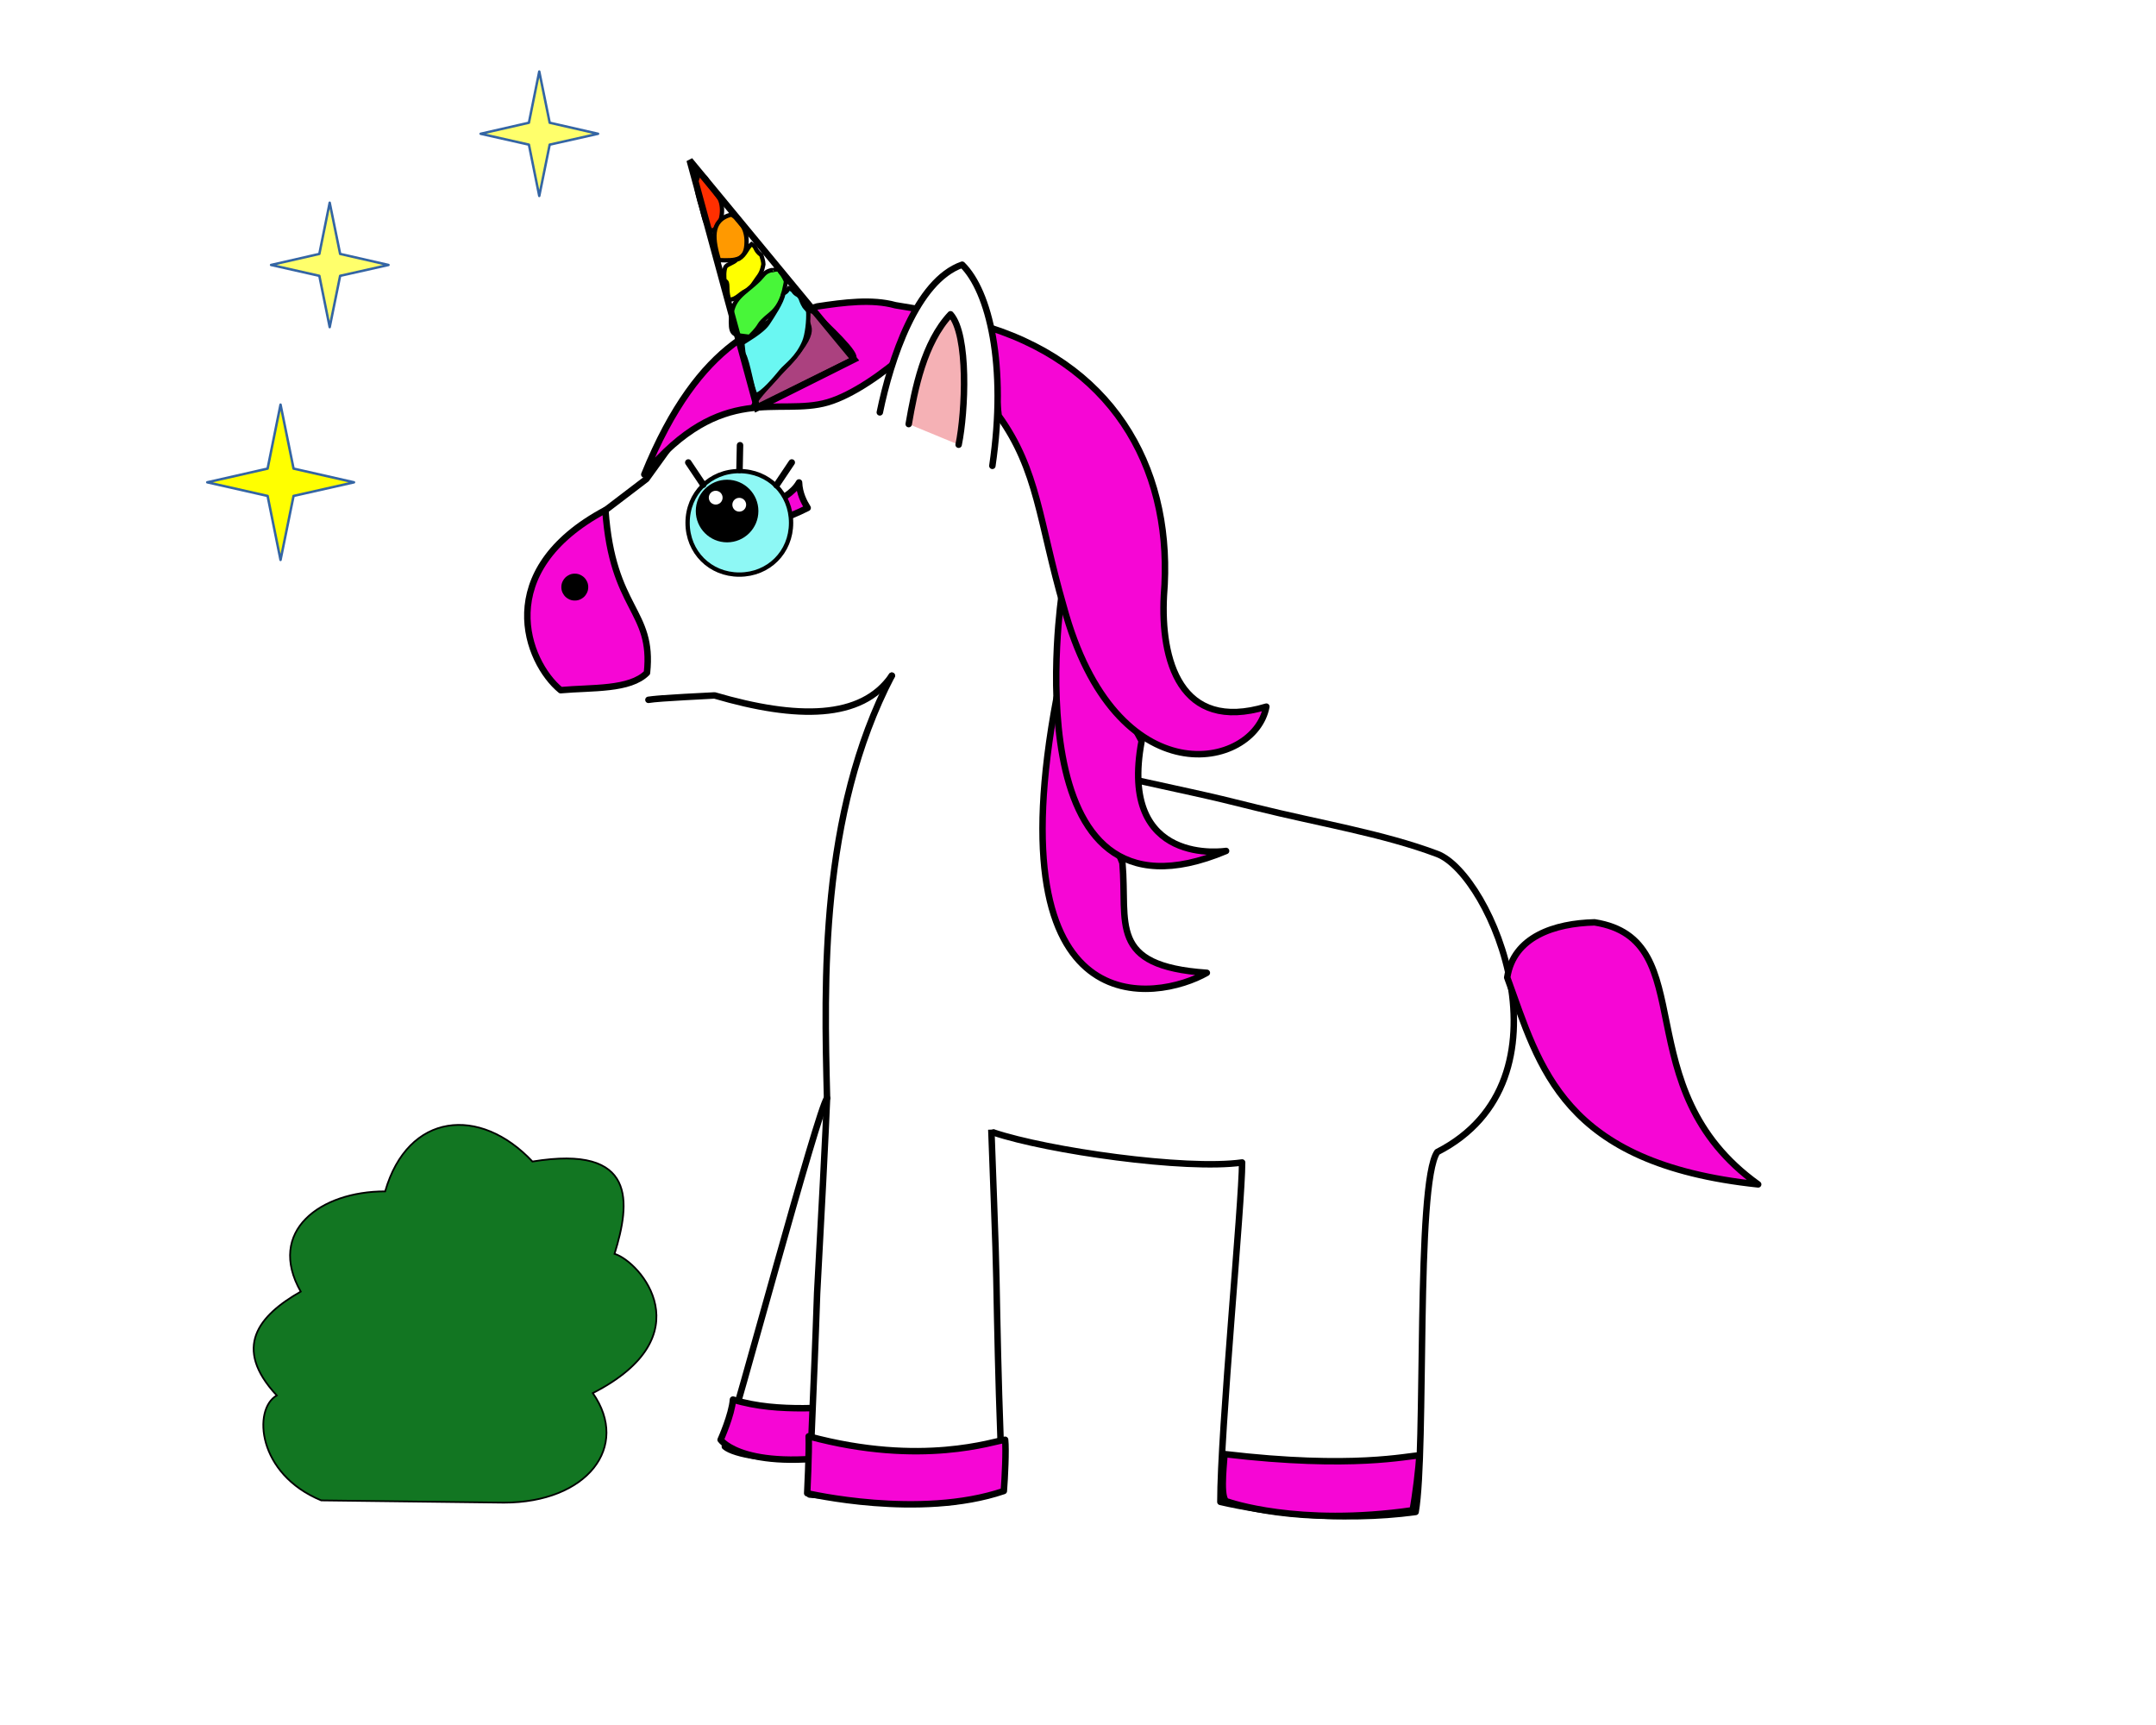
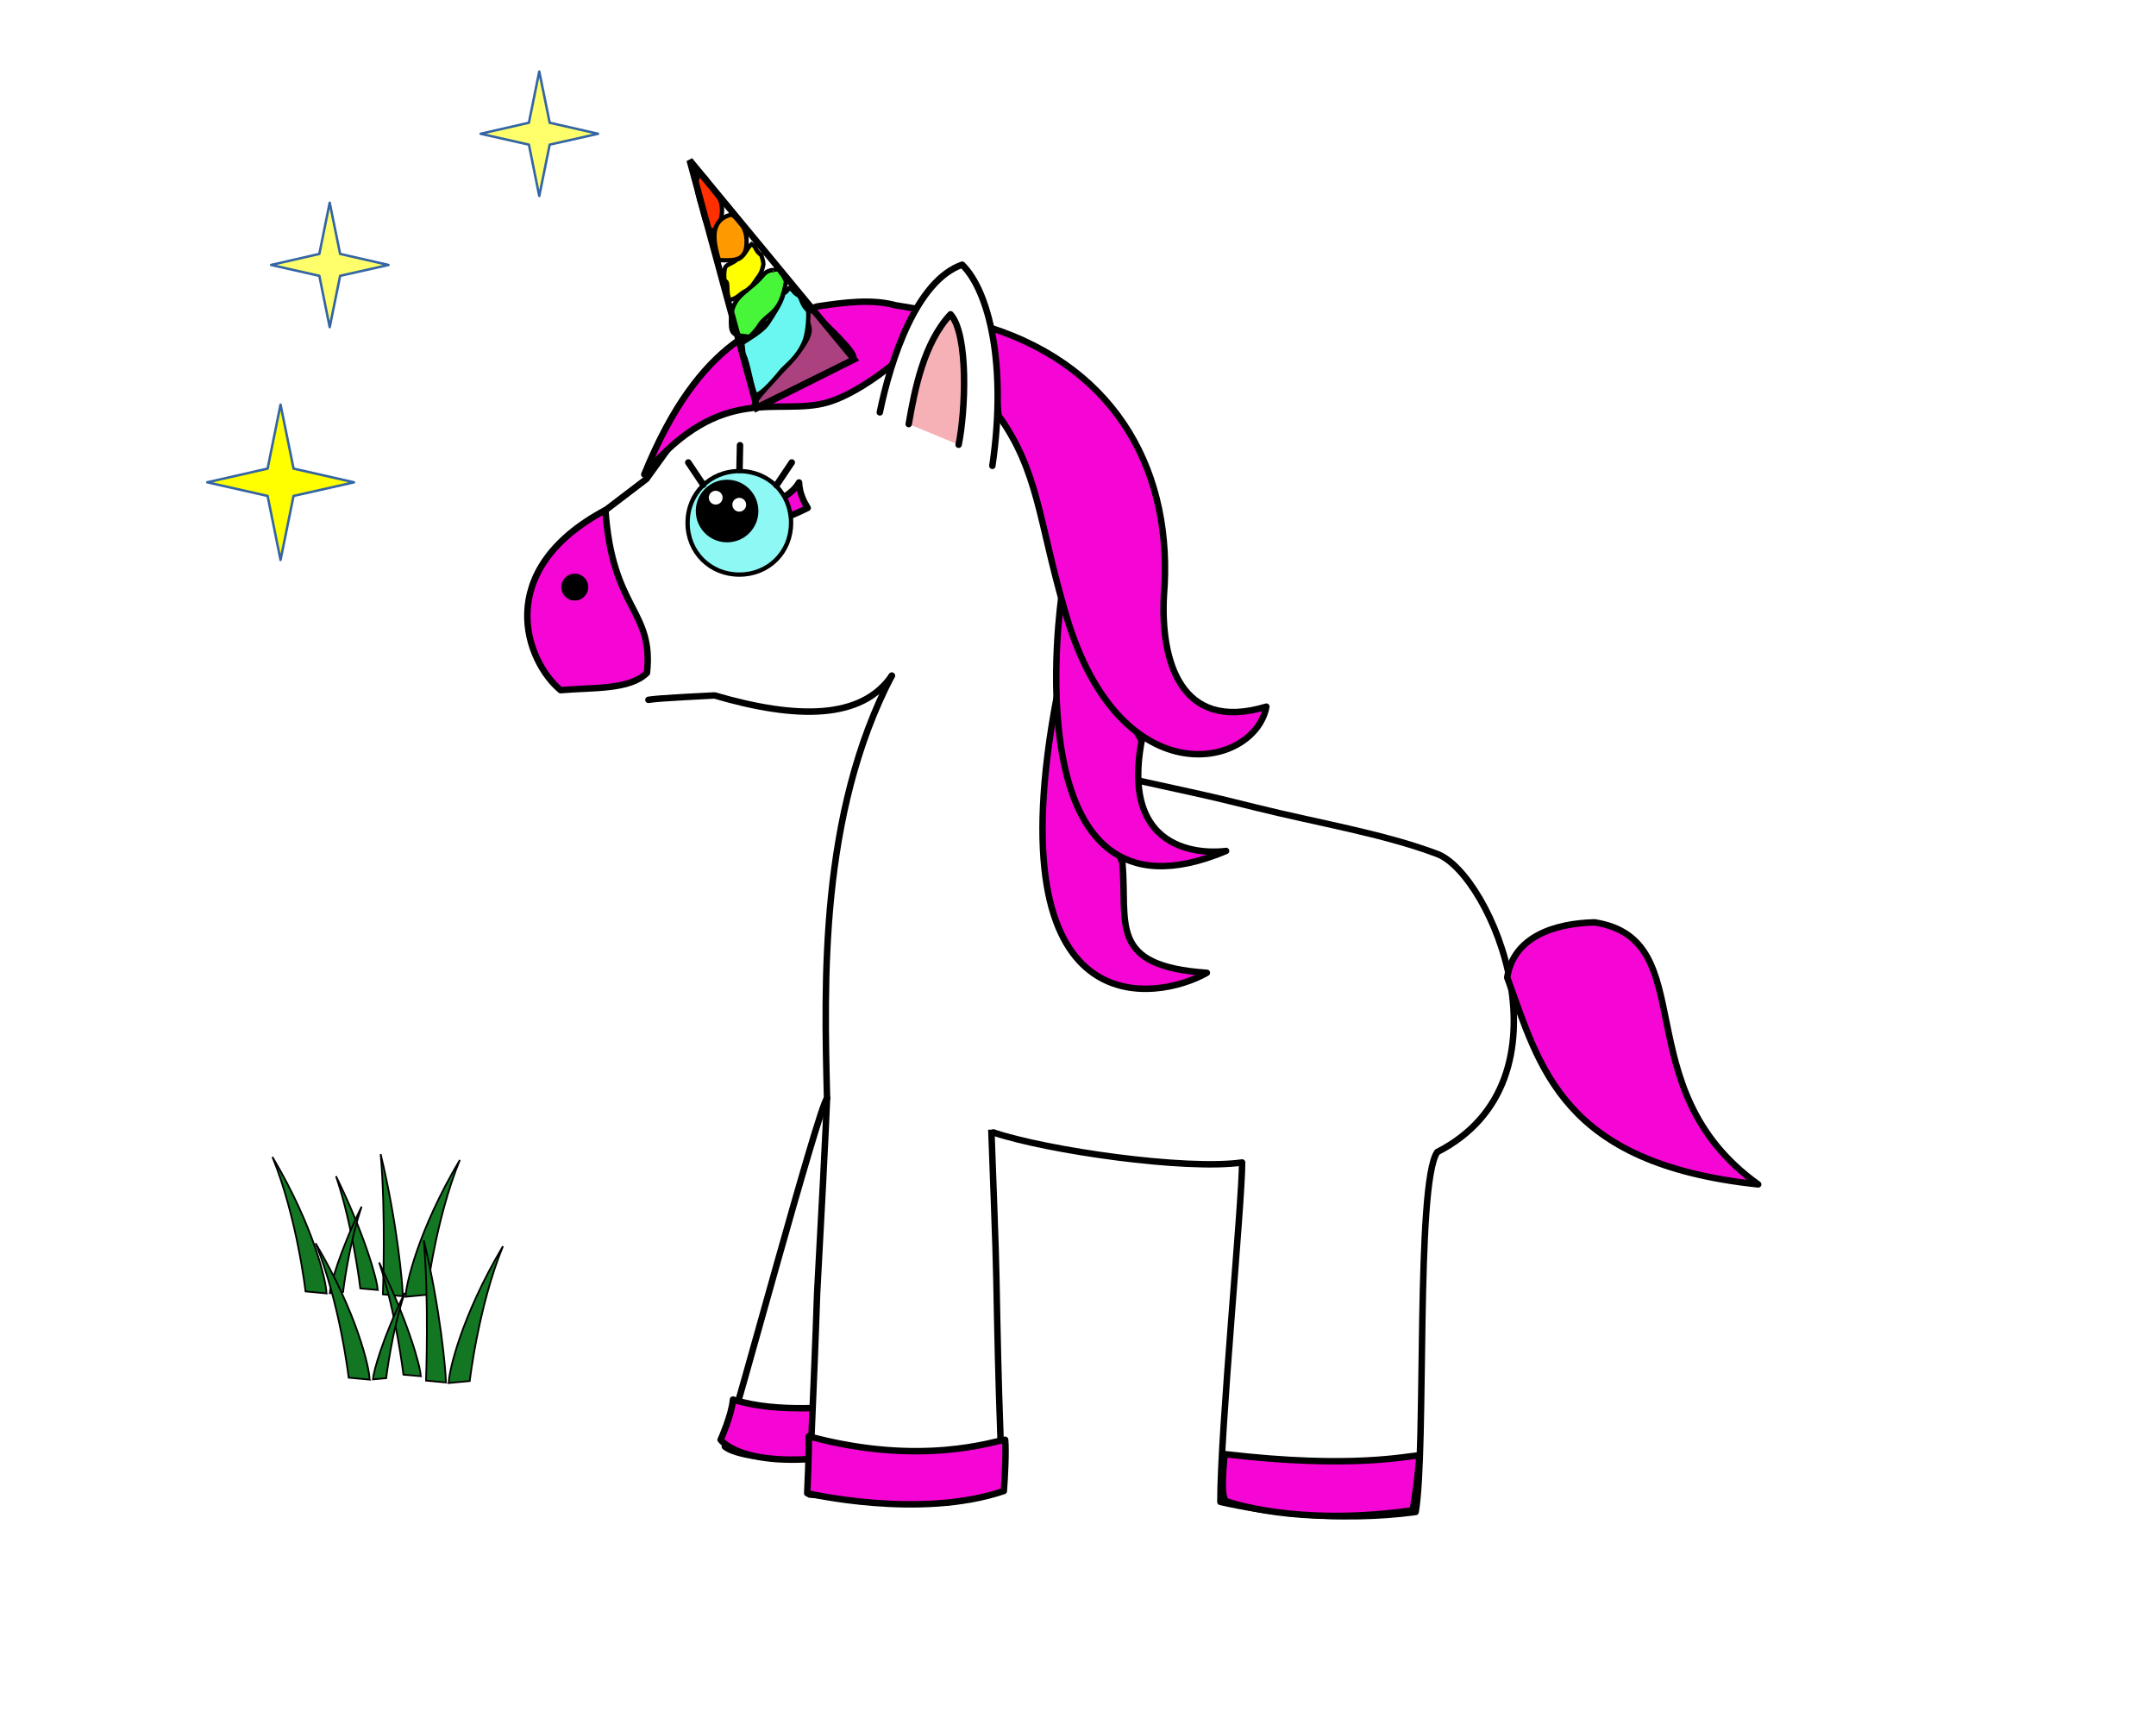
<svg xmlns="http://www.w3.org/2000/svg" xmlns:xlink="http://www.w3.org/1999/xlink" version="1.2" width="250mm" height="200mm" viewBox="0 0 25000 20000" preserveAspectRatio="xMidYMid" fill-rule="evenodd" stroke-width="28.222" stroke-linejoin="round" xml:space="preserve">
  <style>
    path.line {
	fill:none;
	stroke:rgb(0,0,0);
	stroke-width:75;
	stroke-linejoin:round;
	stroke-linecap:round;
    }
    path.line-butt {
	fill:none;
	stroke:rgb(0,0,0);
	stroke-width:75;
	stroke-linejoin:round;
	stroke-linecap:butt;
    }
    path.line_white_fill {
	fill:rgb(255,255,255);
	stroke:rgb(0,0,0);
	stroke-width:75;
	stroke-linejoin:round;
    }
    path.eyeline {
	fill:none;
	stroke:rgb(0,0,0);
	stroke-width:50;
	stroke-linejoin:round;
    }
    path.fill {
	fill:rgb(246,6,213);
	stroke:rgb(0,0,0);
	stroke-width:75;
	stroke-linejoin:round;
    }
    .dl {
	fill:none;
	stroke:red;
	stroke-width:20;
	stroke-linejoin:round;
    }
    path.germ {
	fill:rgb(153,221,255);
	stroke:rgb(0,0,0);
	stroke-width:25;
	stroke-linejoin:round;
    }
    path.grass {
        fill:rgb(18,118,34);
        stroke:rgb(0,0,0);
        stroke-width:20;
        stroke-linejoin:miter;
    }
    path.clear {
	fill:rgb(255,255,255);
        stroke:none;
    }
    path.flower {
        fill:rgb(255,215,215);
        stroke:rgb(0,0,0);
        stroke-width:20;
        stroke-linejoin:round;
    }
    path.eye2 {
        fill:rgb(142,248,245);
        stroke:none;
    }
    .eyeball {
        fill:rgb(0,0,0);
        stroke:rgb(0,0,0);
        stroke-width:20;
        stroke-linejoin:miter;
    }
    .glare {
        fill:rgb(255,255,255);
        stroke:rgb(0,0,0);
        stroke-width:20;
        stroke-linejoin:miter;
    }
    path.butterfly {
        fill:rgb(0,235,255);
        stroke:rgb(0,0,0);
        stroke-width:15;
        stroke-linejoin:miter;
    }
    path.bline {
        fill:none;
        stroke:rgb(255,255,255);
        stroke-width:25;
        stroke-linejoin:round
    }
    .bcircle {
        fill:rgb(185,150,255);
        stroke:none;
    }
    path.bbody {
        fill:rgb(65,15,0);
        stroke:rgb(0,0,0);
        stroke-width:15;
        stroke-linejoin:miter;
    }
    path.trunk {
        fill:rgb(117,51,19);
        stroke:rgb(0,0,0);
        stroke-width:20;
        stroke-linejoin:miter;
    }
  </style>
  <g id="stars">
    <g id="star1">
      <path id="star1off" style="display:none" fill="rgb(255,255,107)" stroke="rgb(52,101,164)" d="M 2573,5592 L 3133,5464 3253,4870 3374,5464 3935,5592 3374,5718 3253,6313 3133,5718 2573,5592 Z" />
      <path id="star1on" fill="rgb(255,255,0)" stroke="rgb(52,101,164)" d="M 2403,5592 L 3103,5433 3253,4691 3404,5433 4105,5592 3404,5750 3253,6492 3103,5750 2403,5592 Z" />
    </g>
    <g id="star2">
      <path id="star2off" fill="rgb(255,255,107)" stroke="rgb(52,101,164)" d="M 3143,3072 L 3703,2944 3823,2350 3944,2944 4505,3072 3944,3198 3823,3793 3703,3198 3143,3072 Z" />
      <path id="star2on" style="display:none" fill="rgb(255,255,0)" stroke="rgb(52,101,164)" d="M 2973,3072 L 3673,2913 3823,2171 3974,2913 4675,3072 3974,3230 3823,3972 3673,3230 2973,3072 Z" />
    </g>
    <g id="star3">
      <path id="star3off" fill="rgb(255,255,107)" stroke="rgb(52,101,164)" d="M 5573,1551 L 6133,1423 6253,829 6374,1423 6935,1551 6374,1677 6253,2272 6133,1677 5573,1551 Z" />
      <path id="star3on" style="display:none" fill="rgb(255,255,0)" stroke="rgb(52,101,164)" d="M 5403,1551 L 6103,1392 6253,650 6404,1392 7105,1551 6404,1709 6253,2451 6103,1709 5403,1551 Z" />
    </g>
  </g>
  <g id="body">
    <g id="body-rotate" transform-origin="13994 11279">
      <g>
        <path id="body_contour" class="line" d="M 12376,8868 C 13935,9215 13907,9198 14572,9365 15283,9542 16037,9664 16666,9901 17297,10140 18300,12523 16666,13357 16414,13716 16540,16815 16415,17530 15534,17650 14655,17530 14151,17413 14151,16576 14403,13955 14403,13478 13744,13571 12146,13340 11522,13131" />
        <path id="body_contour_t" style="display:none" d="M 12376,8868 C 13935,9215 13907,9198 14572,9365 15283,9542 16037,9664 16666,9901 17297,10140 18300,12523 16666,13357 16414,13716 16540,16815 16415,17530 15534,17650 14655,17530 14151,17413 14151,16576 14403,13955 14403,13478 13744,13571 12146,13340 11522,13131" />
        <path id="back_hoof" transform-origin="15530 13400" class="fill" d="M 16380,17510 C 16409,17365 16456,16994 16457,16875 16331,16875 15695,17036 14199,16859 14186,17037 14145,17411 14237,17411 14237,17411 15048,17703 16380,17510 Z" />
      </g>
      <path id="tail_1" style="display:none" class="fill" d="M 17475,11332 C 17548,10858 18025,10704 18488,10692 19753,10892 20175,12453 18223,14555 18403,12292 17855,12372 17475,11332 Z" />
      <path id="tail_3" class="fill" transform-origin="15530 13400" d="M 17477,11333 C 17550,10859 18028,10705 18490,10694 19755,10894 18825,12613 20387,13732 18109,13492 17857,12373 17477,11333 Z" />
      <path id="tail_3_t" style="display:none" class="fill" d="M 17477,11333 C 17550,10859 18028,10705 18490,10694 19755,10894 18825,12613 20387,13732 18109,13492 17857,12373 17477,11333 Z" />
      <path id="tail_sneeze" style="display:none" class="fill" d="M 17477,11333 C 17550,10859 18028,10705 18490,10694 19755,10894 19962,11343 21709,11562 18610,13202 17857,12373 17477,11333 Z" />
      <g id="front_hoofs" transform-origin="15530 13400">
        <path id="hit" style="display:none" transform-origin="10470 17355" class="line" d="M 11274,17255 C 11153,17207 11101,17159 11119,17112 10928,17137 10704,17152 10461,17152 10219,17152 9994,17137 9804,17112 9787,17112 9787,17112 9787,17112 9804,17159 9752,17211 9631,17255 9527,17299 9337,17332 9147,17355 L 9147,17355 C 9147,17358 9147,17358 9147,17358 9354,17380 9527,17413 9631,17454 9752,17498 9804,17550 9804,17594 9804,17598 9804,17598 9804,17598 L 9804,17598 C 9994,17572 10219,17557 10461,17557 10704,17557 10928,17572 11119,17598 L 11119,17598 C 11101,17550 11153,17502 11274,17454 11396,17410 11586,17377 11794,17355 L 11794,17355 C 11586,17332 11396,17299 11274,17255 L 11274,17255 Z" />
        <path id="hit_t" style="display:none" transform-origin="10470 17355" class="line" d="M 11274,17255 C 11153,17207 11101,17159 11119,17112 10928,17137 10704,17152 10461,17152 10219,17152 9994,17137 9804,17112 9787,17112 9787,17112 9787,17112 9804,17159 9752,17211 9631,17255 9527,17299 9337,17332 9147,17355 L 9147,17355 C 9147,17358 9147,17358 9147,17358 9354,17380 9527,17413 9631,17454 9752,17498 9804,17550 9804,17594 9804,17598 9804,17598 9804,17598 L 9804,17598 C 9994,17572 10219,17557 10461,17557 10704,17557 10928,17572 11119,17598 L 11119,17598 C 11101,17550 11153,17502 11274,17454 11396,17410 11586,17377 11794,17355 L 11794,17355 C 11586,17332 11396,17299 11274,17255 L 11274,17255 Z" />
        <path id="hit1" style="display:none" class="line" d="M 12278,17126 C 12014,17022 11901,16918 11939,16814 11525,16870 11035,16902 10508,16902 9981,16902 9492,16870 9077,16814 9040,16814 9040,16814 9040,16814 9077,16918 8964,17030 8701,17126 8475,17222 8061,17294 7647,17342 L 7647,17342 C 7647,17350 7647,17350 7647,17350 8098,17398 8475,17470 8701,17558 8964,17654 9077,17766 9077,17862 9077,17871 9077,17871 9077,17871 L 9077,17871 C 9492,17814 9981,17782 10508,17782 11035,17782 11525,17814 11939,17871 L 11939,17871 C 11901,17766 12014,17662 12278,17558 12541,17462 12956,17390 13408,17342 L 13408,17342 C 12956,17294 12541,17222 12278,17126 L 12278,17126 Z" />
        <path id="hoof_right_line" class="line" d="M 9590,12732 C 9484,12865 8531,16415 8405,16772 8509,16863 8958,16947 9331,16865 9363,16436 9331,17056 9359,16403" />
        <path id="hoof_right" class="fill" d="M 9990,16839 C 9998,16549 9961,16621 9934,16322 9645,16294 9049,16396 8499,16227 8486,16403 8356,16693 8356,16693 8356,16693 8636,17093 9990,16839 Z" />
        <path id="hoof_left_line" class="line_white_fill" d="M 9590,12732 C 9580,13022 9514,14292 9475,14993 9436,16156 9387,17028 9388,17328 11052,17465 10909,17465 11626,17274 11588,16403 11575,15877 11562,15256 11549,14555 11549,14555 11495,13097" />
        <path id="hoof_left_line_2" style="display:none" class="line" d="M 9590,12732 C 9580,13022 9514,14292 9475,14993 9436,16156 9387,17028 9388,17328 11052,17465 10909,17465 11626,17274 11588,16403 11575,15877 11562,15256 11549,14555 11549,14555 11495,13097" />
        <path id="hoof_left_line_3" style="display:none" class="line" d="M 9590,12732 C 9516,12790 9152,13660 9102,14736 9052,15811 10667,16887 10651,17075 11805,16437 11716,16293 12373,15715 11712,14818 11570,14899 11226,14437 11140,13729 11368,13729 11495,13097" />
        <path id="hoof_left" transform-origin="11495 13097" class="fill" d="M 11640,17287 C 11652,17140 11668,16811 11655,16693 11531,16705 10694,17009 9377,16653 9384,16830 9360,17313 9360,17313 9360,17313 10664,17619 11640,17287 Z" />
        <path id="hoof_left_t" style="display:none" class="fill" d="M 11640,17287 C 11652,17140 11668,16811 11655,16693 11531,16705 10694,17009 9377,16653 9384,16830 9360,17313 9360,17313 9360,17313 10664,17619 11640,17287 Z" />
        <path id="hoof_left_t_end" style="display:none" class="fill" d="M 12375,15649 C 12282,15529 12067,15269 11976,15188 11890,15273 11462,16021 10216,16562 10343,16693 10657,17076 10657,17076 10657,17076 11860,16504 12375,15649 Z" />
      </g>
    </g>
  </g>
  <g id="head">
    <path id="contour" class="line" d="M 10341,7834 C 9502,9441 9557,11390 9590,12732" />
    <path id="contour_t0" class="line" style="display:none" d="M 10341,7834 C 9502,9441 9557,11390 9590,12732" />
    <path id="back" class="line-butt" d="M 12376,8868 C 12376,8868 12376,8868 12376,8868" />
    <path id="back_t0" style="display:none" d="M 12376,8868 C 12376,8868 12376,8868 12376,8868" />
    <path id="back_t1" style="display:none" d="M 12376,8868 C 10212,8420 9665,8261 9301,7627" />
    <g id="head_without_neck" transform-origin="10807 12015">
      <g id="hcontour">
        <path class="line" d="M 7837,5080 L 7495,5554 7024,5913" />
        <path class="line" d="M 7519,8114 C 7639,8092 8267,8066 8286,8063 9241,8343 9993,8343 10341,7834" />
      </g>
      <g id="mane">
        <path class="fill" d="M 7471,5501 C 8381,4415 9022,4834 9600,4664 10177,4494 11039,3649 10862,3619 L 10382,3539 C 10111,3464 9786,3506 9477,3553 8899,3722 8118,3906 7471,5501 Z" />
        <path class="fill" d="M 12252,8088 C 11525,11951 13426,11604 13994,11279 12841,11200 13077,10708 13015,10004 Z" />
        <path class="fill" d="M 12312,6887 C 12312,6887 11704,10921 14217,9866 14217,9866 12961,10064 13238,8591 Z" />
        <path class="fill" d="M 11465,3794 C 12985,4275 13609,5523 13496,6905 13457,7645 13679,8497 14684,8193 14551,8917 12939,9270 12333,7030 12049,6047 12038,5456 11580,4820 Z" />
      </g>
      <g class="Group" id="horn">
        <path fill="rgb(255,47,0)" stroke="none" d="M 8254,2675 C 8368,2641 8403,2417 8344,2303 L 8256,2182 C 8183,2092 8216,2051 8102,2022 L 8072,2110 C 8067,2175 8107,2323 8127,2385 8158,2483 8173,2625 8254,2675 Z" />
        <path fill="none" stroke="rgb(0,0,0)" stroke-width="50" stroke-linejoin="miter" d="M 8254,2675 C 8368,2641 8403,2417 8344,2303 L 8256,2182 C 8183,2092 8216,2051 8102,2022 L 8072,2110 C 8067,2175 8107,2323 8127,2385 8158,2483 8173,2625 8254,2675 Z" />
        <path fill="rgb(255,153,0)" stroke="none" d="M 8336,3016 C 8538,3024 8656,3021 8657,2802 8658,2724 8637,2663 8610,2613 L 8530,2520 C 8523,2515 8482,2487 8482,2487 8222,2554 8271,2793 8336,3016 Z" />
        <path fill="none" stroke="rgb(0,0,0)" stroke-width="50" stroke-linejoin="miter" d="M 8336,3016 C 8538,3024 8656,3021 8657,2802 8658,2724 8637,2663 8610,2613 L 8530,2520 C 8523,2515 8482,2487 8482,2487 8222,2554 8271,2793 8336,3016 Z" />
        <path fill="rgb(255,255,0)" stroke="none" d="M 8542,3010 C 8500,3053 8437,3061 8414,3093 8394,3124 8393,3232 8405,3256 8455,3274 8415,3344 8453,3473 8544,3481 8596,3377 8679,3363 8718,3324 8740,3283 8776,3234 8816,3180 8836,3151 8852,3064 8851,3024 8837,2994 8828,2958 8745,2897 8778,2865 8715,2830 8658,2879 8646,2954 8568,3001 L 8542,3010 Z" />
        <path fill="none" stroke="rgb(0,0,0)" stroke-width="50" stroke-linejoin="miter" d="M 8542,3010 C 8500,3053 8437,3061 8414,3093 8394,3124 8393,3232 8405,3256 8455,3274 8415,3344 8453,3473 8544,3481 8596,3377 8679,3363 8718,3324 8740,3283 8776,3234 8816,3180 8836,3151 8852,3064 8851,3024 8837,2994 8828,2958 8745,2897 8778,2865 8715,2830 8658,2879 8646,2954 8568,3001 L 8542,3010 Z" />
        <path fill="rgb(72,246,57)" stroke="none" d="M 8692,3905 C 8862,3737 8753,3790 8934,3642 8937,3639 8942,3635 8945,3632 L 8967,3612 C 9040,3538 9079,3443 9100,3333 9117,3247 9120,3275 9091,3215 9078,3190 9078,3195 9059,3166 9056,3161 9042,3147 9041,3138 9041,3129 9035,3127 9032,3123 8936,3127 9019,3123 8957,3133 8937,3136 8970,3124 8922,3139 8864,3158 8845,3198 8804,3240 8626,3417 8477,3446 8475,3731 8474,3898 8523,3882 8692,3905 Z" />
        <path fill="none" stroke="rgb(0,0,0)" stroke-width="50" stroke-linejoin="miter" d="M 8692,3905 C 8862,3737 8753,3790 8934,3642 8937,3639 8942,3635 8945,3632 L 8967,3612 C 9040,3538 9079,3443 9100,3333 9117,3247 9120,3275 9091,3215 9078,3190 9078,3195 9059,3166 9056,3161 9042,3147 9041,3138 9041,3129 9035,3127 9032,3123 8936,3127 9019,3123 8957,3133 8937,3136 8970,3124 8922,3139 8864,3158 8845,3198 8804,3240 8626,3417 8477,3446 8475,3731 8474,3898 8523,3882 8692,3905 Z" />
        <path fill="rgb(171,65,127)" stroke="none" d="M 9371,3608 C 9297,3811 9564,3745 9152,4213 9124,4244 8563,4817 8788,4705 L 9897,4158 C 9976,4118 9576,3750 9444,3625 9424,3606 9374,3601 9371,3608 Z" />
        <path fill="none" stroke="rgb(0,0,0)" stroke-width="50" stroke-linejoin="miter" d="M 9371,3608 C 9297,3811 9564,3745 9152,4213 9124,4244 8563,4817 8788,4705 L 9897,4158 C 9976,4118 9576,3750 9444,3625 9424,3606 9374,3601 9371,3608 Z" />
        <path fill="rgb(106,247,242)" stroke="none" d="M 9083,3405 C 9069,3500 8954,3669 8904,3746 8839,3847 8631,3958 8608,3979 L 8621,4103 C 8680,4209 8716,4508 8763,4579 8838,4573 9006,4368 9060,4302 9113,4237 9246,4153 9325,3964 9360,3881 9378,3718 9372,3609 9344,3565 9338,3580 9309,3522 9282,3468 9293,3460 9256,3423 9184,3386 9220,3367 9147,3342 9113,3383 9137,3371 9083,3405 Z" />
        <path fill="none" stroke="rgb(0,0,0)" stroke-width="50" stroke-linejoin="miter" d="M 9083,3405 C 9069,3500 8954,3669 8904,3746 8839,3847 8631,3958 8608,3979 L 8621,4103 C 8680,4209 8716,4508 8763,4579 8838,4573 9006,4368 9060,4302 9113,4237 9246,4153 9325,3964 9360,3881 9378,3718 9372,3609 9344,3565 9338,3580 9309,3522 9282,3468 9293,3460 9256,3423 9184,3386 9220,3367 9147,3342 9113,3383 9137,3371 9083,3405 Z" />
        <path fill="none" stroke="rgb(0,0,0)" stroke-width="75" stroke-linejoin="miter" d="M 7997,1858 L 8779,4730 9904,4167 7997,1858 Z" />
      </g>
      <g class="Group" id="ear">
        <path fill="rgb(255,255,255)" stroke="none" d="M 11507,5401 C 11678,4233 11470,3377 11157,3069 10628,3253 10328,4166 10202,4781 Z" />
        <path class="line" d="M 11507,5401 C 11678,4233 11470,3377 11157,3069 10628,3253 10328,4166 10202,4781" />
        <path fill="rgb(245,177,181)" stroke="none" d="M 10537,4917 C 10607,4512 10712,3975 11022,3644 11234,3881 11195,4773 11116,5156 Z" />
        <path class="line" d="M 10537,4917 C 10607,4512 10712,3975 11022,3644 11234,3881 11195,4773 11116,5156" />
      </g>
      <path id="eated_3" class="grass" style="display:none" d="M 6788,8143 C 6479,8201 5955,8313 4852,8598 5605,8279 6098,8082 6721,7849 Z" />
      <path id="eated_3_zero" class="clear" d="M 7396,8077 L 7317,7680 8745,7178 8878,7958 Z" />
      <g id="snout">
        <path class="fill" d="M 7020,5914 C 5695,6621 6105,7678 6501,8002 6868,7969 7302,8002 7502,7801 7581,7067 7101,7079 7020,5914 Z" />
        <path id="jowl" class="fill" transform="rotate(-15)" transform-origin="7502 7801" d="M 6501,8002 C 6868,7969 7302,8002 7502,7801 7473,7926 7500,8039 7522,8112 7294,8158 6808,8243 6501,8002 Z" />
        <path fill="rgb(0,0,0)" stroke="rgb(0,0,0)" stroke-width="20" stroke-linejoin="miter" d="M 6664,6661 L 6665,6661 C 6692,6661 6715,6667 6738,6681 6761,6694 6778,6711 6791,6734 6805,6757 6811,6780 6811,6807 6811,6834 6805,6857 6791,6880 6778,6903 6761,6920 6738,6933 6715,6947 6692,6953 6665,6953 6638,6953 6615,6947 6592,6933 6569,6920 6552,6903 6539,6880 6525,6857 6519,6834 6519,6807 6519,6780 6525,6757 6539,6734 6552,6711 6569,6694 6592,6681 6615,6667 6637,6661 6664,6661 Z" />
      </g>
      <g id="eye2_open">
        <path id="eye2fill" class="eye2" d="M 8573,5462 C 8913,5462 9173,5722 9173,6062 9173,6402 8913,6662 8573,6662 8233,6662 7973,6402 7973,6062 7973,5722 8233,5462 8573,5462 Z" />
        <g id="eyeball">
          <circle id="eyeball" class="eyeball" cx="8431" cy="5925" r="353" />
          <circle id="glare1" class="glare" cx="8299" cy="5770" r="90" />
          <circle id="glare2" class="glare" cx="8572" cy="5852" r="90" />
        </g>
        <path id="eye2clear" class="clear" d="M 8573,5462 C 8913,5462 9173,5722 9173,6062 9173,5722 8913,5462 8573,5462 8233,5462 7973,5722 7973,6062 7973,5722 8233,5462 8573,5462 Z" />
        <path id="eye2contour" class="eyeline" d="M 8573,5462 C 8913,5462 9173,5722 9173,6062 9173,6402 8913,6662 8573,6662 8233,6662 7973,6402 7973,6062 7973,5722 8233,5462 8573,5462 Z" />
        <path id="eyelash1" class="line" d="M 8154,5620 L 7981,5362" />
        <path id="eyelash2" class="line" d="M 8575,5447 L 8581,5162" />
        <path id="eyelash3" class="line" d="M 9004,5626 L 9181,5362" />
        <g style="display:none">
          <path id="eye2_t1" d="M 8573,5462 C 8913,5462 9173,5722 9173,6062 9173,6402 8913,6662 8573,6662 8233,6662 7973,6402 7973,6062 7973,5722 8233,5462 8573,5462 Z" />
          <path id="eye2_t2" d="M 8573,6662 C 8913,6662 9173,6402 9173,6062 9173,6402 8913,6662 8573,6662 8233,6662 7973,6402 7973,6062 7973,6402 8233,6662 8573,6662 Z" />
          <path id="eye2_t3" class="clear" d="M 8573,5462 C 8913,5462 9173,5722 9173,6062 9173,5722 8913,5462 8573,5462 8233,5462 7973,5722 7973,6062 7973,5722 8233,5462 8573,5462 Z" />
          <path id="eyelash1_t1" d="M 8154,5620 L 7981,5362" />
          <path id="eyelash2_t1" d="M 8575,5447 L 8581,5162" />
          <path id="eyelash3_t1" d="M 9004,5626 L 9181,5362" />
          <path id="eyelash1_t2" d="M 8149,6523 L 7978,6766" />
          <path id="eyelash2_t2" d="M 8578,6690 L 8578,6975" />
          <path id="eyelash3_t2" d="M 9004,6531 L 9181,6738" />
        </g>
      </g>
    </g>
  </g>
  <g id="germs">
    <path id="germ1" style="display:none" class="germ" d="M 7213,8855 C 6995,9060 7068,9110 6924,9212 6759,9310 6665,9232 6813,9092 6961,8948 7031,8990 7213,8855" />
    <path id="germ2" style="display:none" class="germ" d="M 7213,8855 C 6995,9060 7068,9110 6924,9212 6759,9310 6665,9232 6813,9092 6961,8948 7031,8990 7213,8855" />
    <path id="germ3" style="display:none" class="germ" d="M 7213,8855 C 6995,9060 7068,9110 6924,9212 6759,9310 6665,9232 6813,9092 6961,8948 7031,8990 7213,8855" />
  </g>
  <g id="plants">
    <g id="grass" style="display:none">
      <path class="grass" d="M 5118,17311 C 5117,16843 5814,14349 7352,11224 6442,13886 6044,17251 6044,17251 L 5110,17337 5118,17311 Z" />
      <path class="grass" d="M 4667,17205 C 4668,16737 4121,14291 2271,11179 3360,13842 3741,17145 3741,17145 L 4675,17231 4667,17205 Z" />
      <path class="grass" d="M 5992,17268 C 5991,16800 6538,14354 8388,11242 7299,13905 6918,17208 6918,17208 L 5984,17294 5992,17268 Z" />
      <path class="grass" d="M 5436,17327 C 5437,16859 4740,14365 3202,11240 4112,13902 4510,17267 4510,17267 L 5444,17353 5436,17327 Z" />
      <path id="eated_no" class="grass" d="M 5876,17308 C 5877,16840 5619,13914 4842,10706 5090,13468 4950,17248 4950,17248 L 5884,17334 5876,17308 Z" />
      <path id="eated" class="grass" style="display:none" d="M 5876,17308 C 5877,16840 5619,13914 5268,12673 5214,12678 5168,12685 5119,12683 5053,12694 5013,12686 4967,12690 5024,13468 4950,17248 4950,17248 L 5884,17334 5876,17308 Z" />
      <path id="eated_t0" class="grass" style="display:none" d="M 5876,17308 C 5877,16840 5619,13914 5268,12673 5214,12678 5168,12685 5119,12683 5053,12694 5013,12686 4967,12690 5024,13468 4950,17248 4950,17248 L 5884,17334 5876,17308 Z" />
      <path id="eated_t1" class="grass" style="display:none" d="M 5876,17308 C 5877,16840 5619,13914 5268,12673 5142,12020 5030,11501 4842,10706 4938,11841 4961,12376 4967,12690 5024,13468 4950,17248 4950,17248 L 5884,17334 5876,17308 Z" />
      <g id="flower_down_2" style="display:none" transform-origin="5100 12680" transform="translate(0,2000) rotate(-150)">
        <path class="flower" d="M 4223,9737 C 4213,9682 4143,9568 4245,9519 4292,9472 4342,9499 4392,9453 4441,9409 4472,9351 4530,9326 4584,9302 4648,9304 4707,9288 4776,9269 4850,9346 4918,9355 4985,9363 5052,9343 5096,9399 5128,9440 5168,9481 5170,9541 5251,9837 4882,10648 4834,10705 4834,10705 4289,10200 4223,9737 Z" />
        <path class="flower" d="M 4831,10694 C 4625,10439 3773,10523 3808,9693 4693,8878 4831,10694 4831,10694 Z" />
        <path class="flower" d="M 4847,10695 C 4947,10383 5772,10155 5441,9393 4321,8952 4847,10695 4847,10695 Z" />
      </g>
      <g id="flower_down">
        <g id="eated_and_flower" transform-origin="5100 12680">
          <path id="eated_2" class="grass" style="display:none" d="M 4967,12690 C 4961,12376 4938,11841 4842,10706 5030,11501 5142,12020 5268,12673 Z" />
          <g id="flower" style="display:none" transform="scale(0.01)" transform-origin="4831 10694">
            <path class="flower" d="M 4223,9737 C 4213,9682 4143,9568 4245,9519 4292,9472 4342,9499 4392,9453 4441,9409 4472,9351 4530,9326 4584,9302 4648,9304 4707,9288 4776,9269 4850,9346 4918,9355 4985,9363 5052,9343 5096,9399 5128,9440 5168,9481 5170,9541 5251,9837 4882,10648 4834,10705 4834,10705 4289,10200 4223,9737 Z" />
            <path id="petal_left" class="flower" d="M 4831,10694 C 4625,10439 3602,9525 4621,9257 4792,9274 4831,10694 4831,10694 Z" />
            <path id="petal_left_t1" style="display:none" class="flower" d="M 4831,10694 C 4625,10439 3602,9525 4621,9257 4792,9274 4831,10694 4831,10694 Z" />
            <path id="petal_left_t2" style="display:none" class="flower" d="M 4831,10694 C 4625,10439 3773,10523 3808,9693 4693,8878 4831,10694 4831,10694 Z" />
            <path id="petal_right" class="flower" d="M 4847,10695 C 4947,10383 5687,9382 4760,9248 4486,9494 4847,10695 4847,10695 Z" />
            <path id="petal_right_t1" style="display:none" class="flower" d="M 4847,10695 C 4947,10383 5687,9382 4760,9248 4486,9494 4847,10695 4847,10695 Z" />
            <path id="petal_right_t2" style="display:none" class="flower" d="M 4847,10695 C 4947,10383 5772,10155 5441,9393 4321,8952 4847,10695 4847,10695 Z" />
          </g>
        </g>
      </g>
      <path id="eated_2_t0" class="grass" style="display:none" d="M 4967,12690 C 5013,12686 5053,12694 5119,12683 5168,12685 5214,12678 5268,12673 Z" />
      <path id="eated_2_t1" class="grass" style="display:none" d="M 4967,12690 C 4961,12376 4938,11841 4842,10706 5030,11501 5142,12020 5268,12673 Z" />
    </g>
-     <g id="meadow" style="display:none">
+     <g id="meadow">
      <g id="tuft_of_grass">
        <path class="grass" d="M 3785,14989 C 3785,14867 3642,14227 3159,13414 3443,14110 3543,14973 3543,14973 L 3787,14996 3785,14989 Z" />
        <path class="grass" d="M 4378,14950 C 4378,14849 4228,14311 3896,13637 4092,14211 4178,14938 4178,14938 L 4380,14956 4378,14950 Z" />
        <path class="grass" d="M 4670,15022 C 4671,14906 4607,14179 4414,13381 4475,14068 4440,15007 4440,15007 L 4672,15029 4670,15022 Z" />
        <path class="grass" d="M 3826,14989 C 3826,14912 3941,14503 4193,13990 4044,14427 3978,14979 3978,14979 L 3825,14993 3826,14989 Z" />
        <path class="grass" d="M 4704,15028 C 4704,14906 4847,14265 5332,13449 5047,14147 4947,15012 4947,15012 L 4702,15035 4704,15028 Z" />
      </g>
+       <use xlink:href="#tuft_of_grass" transform="translate(500 1000)" />
    </g>
    <g id="tree" style="display:none">
      <path id="leaves" class="grass" d="M 5365,10809 C 1423,10994 631,8138 3140,7979 2878,5516 5365,4591 6873,5861 8751,4406 10973,6099 8936,8559 12059,8083 11318,14353 6900,11470 Z" />
      <path id="trunk" class="trunk" d="M 5365,10809 C 5203,12854 5706,15340 4700,18402 L 7700,18402 C 6986,15942 6714,13903 6900,11470 Z" />
      <path id="branch" class="trunk" d="M 5348,13039 C 5203,12854 5203,12854 4092,10758 L 4265,10784 C 4754,11689 4806,11822 5335,12377" />
    </g>
-     <path id="bush" class="grass" d="M 3725,17396 C 2984,17091 2929,16339 3209,16179 2692,15623 2999,15253 3487,14975 3090,14276 3712,13812 4466,13813 4730,12897 5565,12818 6174,13467 7389,13268 7310,13943 7126,14537 7428,14630 8169,15490 6874,16152 7310,16774 6808,17422 5843,17422 Z" />
-     <use xlink:href="#tree" transform="translate(10000 0) scale(0.1)" transform-origin="10000 10000" />
+     <path id="bush" class="grass" style="display:none" d="M 3725,17396 C 2984,17091 2929,16339 3209,16179 2692,15623 2999,15253 3487,14975 3090,14276 3712,13812 4466,13813 4730,12897 5565,12818 6174,13467 7389,13268 7310,13943 7126,14537 7428,14630 8169,15490 6874,16152 7310,16774 6808,17422 5843,17422 Z" />
  </g>
  <g id="butterfly" transform="translate(-2000,0)">
    <path id="far_wing" class="butterfly" d="M 1651,10156 C 1806,9950 1946,9769 1883,9525 1883,9525 1469,9310 1394,9877 960,9751 955,10168 1257,10181 Z" />
    <path id="bbody" class="bbody" d="M 1647,10103 L 1675,10162 1376,10282 Z" />
    <path id="near_wing" class="butterfly" d="M 1651,10156 C 1720,9885 1758,9681 1671,9590 1548,9440 1231,9527 1394,9877 960,9751 955,10168 1257,10181 Z" />
    <path id="lower_whisker" class="butterfly" d="M 1651,10156 1995,9960" />
    <path id="upper_whisker" class="butterfly" d="M 1651,10156 1978,9871" />
    <circle id="bcircle" class="bcircle" style="display:none" cx="1550" cy="9637" r="40" />
    <path id="bline" class="bline" style="display:none" d="M 1659,9604 C 1549,9476 1248,9529 1430,9907 1006,9764 959,10141 1270,10157" />
  </g>
  <g id="butterfly_down" style="display:none">
    <path id="far_wing_down" class="butterfly" d="M 1651,10156 C 1758,10175 1966,10367 1929,10657 1725,10727 1536,10645 1420,10485 1091,10630 938,10303 1257,10181 Z" />
    <path id="near_wing_down" class="butterfly" d="M 1651,10156 C 1819,10483 1841,10653 1674,10711 1496,10756 1449,10529 1420,10485 1091,10630 938,10303 1257,10181 Z" />
    <path id="far_wing_t" class="butterfly" d="M 1651,10156 C 1806,9950 1946,9769 1883,9525 1883,9525 1469,9310 1394,9877 960,9751 955,10168 1257,10181 Z" />
    <path id="bbody_t" d="M 1647,10103 L 1675,10162 1376,10282 Z" />
    <path id="near_wing_t" class="butterfly" d="M 1651,10156 C 1720,9885 1758,9681 1671,9590 1548,9440 1231,9527 1394,9877 960,9751 955,10168 1257,10181 Z" />
    <path id="lower_whisker_t" d="M 1651,10156 1995,9960" />
    <path id="upper_whisker_t" d="M 1651,10156 1978,9871" />
  </g>
  <g id="butterfly_turn" style="display:none">
    <path id="bbody_turn" d="M 1618,10126 L 1675,10118 1648,10243 Z" />
    <path id="far_wing_turn" d="M 1651,10156 C 1744,9950 1841,9756 1883,9525 1883,9525 1841,9667 1794,9839 1735,9972 1735,10023 1700,10061 Z" />
    <path id="near_wing_turn" d="M 1651,10156 C 1567,9893 1492,9765 1359,9572 1355,9577 1368,9589 1465,9735 1522,9832 1570,9967 1614,10025 Z" />
    <path id="lower_whisker_turn" d="M 1651,10156 1701,9835" />
    <path id="upper_whisker_turn" d="M 1651,10156 1603,9827" />
  </g>
  <g id="m_butterfly" style="display:none">
    <path id="m_far_wing" class="butterfly" d="M 1651,10156 C 1496,9950 1356,9769 1419,9525 1419,9525 1833,9310 1908,9877 2342,9751 2347,10168 2045,10181 Z" />
    <path id="m_bbody" class="bbody" d="M 1655,10103 L 1661,10162 1926,10282 Z" />
    <path id="m_near_wing" class="butterfly" d="M 1651,10156 C 1582,9885 1544,9681 1631,9590 1754,9440 2071,9527 1908,9877 2342,9751 2347,10168 2045,10181 Z" />
    <path id="m_lower_whisker" class="butterfly" d="M 1651,10156 1307,9960" />
    <path id="m_upper_whisker" class="butterfly" d="M 1651,10156 1324,9871" />
  </g>
  <g id="m_butterfly_down" style="display:none">
    <path id="m_far_wing_down" class="butterfly" d="M 1651,10156 C 1544,10175 1336,10367 1376,10657 1577,10727 1766,10645 1882,10485 2342,10630 2347,10303 2045,10181 Z" />
    <path id="m_near_wing_down" class="butterfly" d="M 1651,10156 C 1483,10483 1461,10653 1628,10711 1806,10756 1853,10529 1882,10485 2342,10630 2347,10303 2045,10181 Z" />
    <path id="m_bbody_t" d="M 1655,10103 L 1627,10162 1926,10282 Z" />
    <path id="m_lower_whisker_t" d="M 1651,10156 1307,9960" />
    <path id="m_upper_whisker_t" d="M 1651,10156 1324,9871" />
  </g>
  <g id="gallop" style="display:none">
    <g id="hoofs_1">
      <path id="front_left_line_1" class="line" d="M 9598,12708 C 9487,12976 8979,14142 8696,14785 8252,15860 7900,16659 7795,16940 9305,17653 9171,17603 9910,17676 10180,16847 10352,16350 10558,15763 10792,15103 10792,15103 11557,13123" />
      <path id="front_left_1" class="fill" d="M 9896,17695 C 9959,17562 10034,17295 10090,17138 9999,17112 8984,17083 8047,16385 7939,16632 7898,16674 7799,16944 7753,16918 8912,17571 9896,17695 Z" />
      <path id="back_1" class="fill" d="M 18005,17154 C 17986,17007 17865,16628 17782,16547 17755,16568 17204,16925 15763,17231 15827,17403 15882,17777 15943,17747 15943,17747 16805,17764 18005,17154 Z" />
      <path id="back_line_1" class="line" d="M 16666,13357 C 16890,14986 17993,16605 18003,17134 17174,17531 16599,17675 15923,17743 15341,16061 14905,14828 14403,13478" />
    </g>
    <g id="hoofs_2">
      <path id="front_left_line_2" class="line" d="M 9590,12732 C 9516,12790 9152,13660 9102,14736 9052,15811 10667,16887 10651,17075 11805,16437 11716,16293 12373,15715 11712,14818 11570,14899 11226,14437 11140,13729 11368,13729 11495,13097" />
      <path id="front_left_2" class="fill" d="M 12375,15649 C 12282,15529 12067,15269 11976,15188 11890,15273 11462,16021 10216,16562 10343,16693 10657,17076 10657,17076 10657,17076 11860,16504 12375,15649 Z" />
      <path id="back_2" class="fill" d="M 17986,15400 C 17893,15286 17639,15011 17549,14934 17468,15031 17183,15622 16088,16657 16216,16780 16477,17052 16536,16982 16536,16982 17280,16547 17986,15400 Z" />
      <path id="back_line_2" class="line" d="M 16666,13357 C 16124,15144 17094,14077 17976,15415 17558,16051 17127,16551 16504,17030 15779,16100 13794,16256 14403,13478" />
    </g>
  </g>
</svg>
